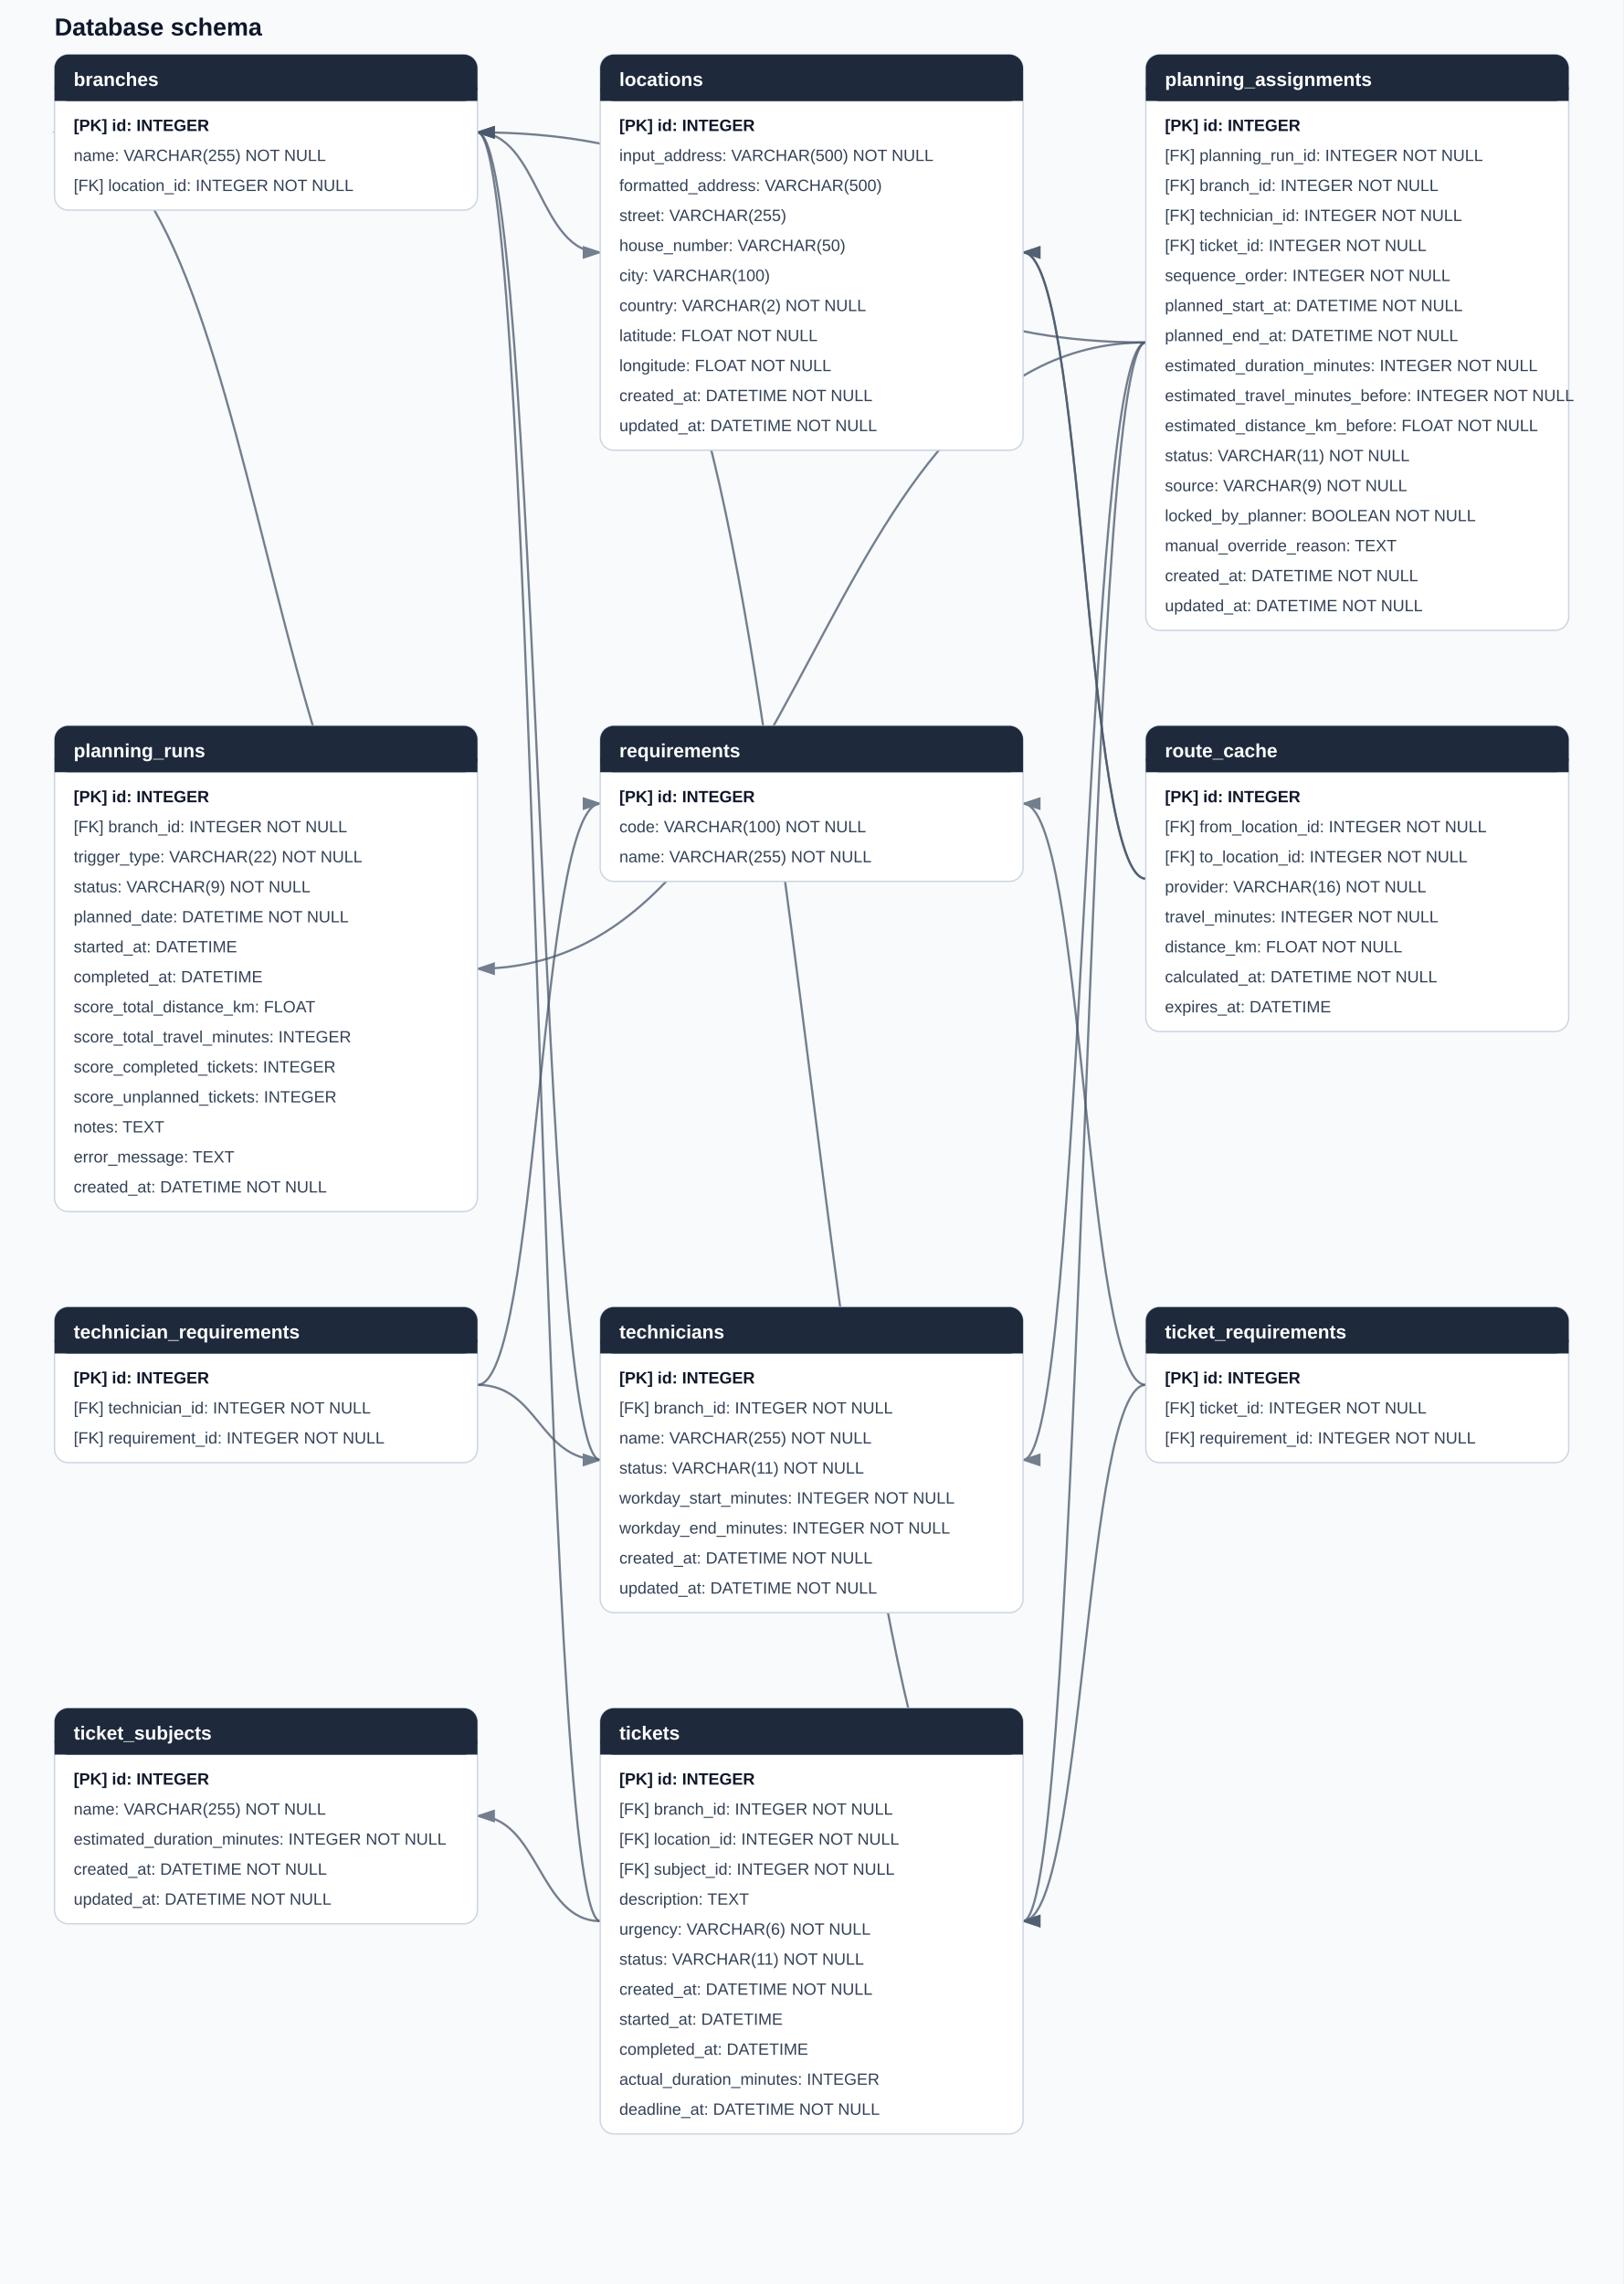
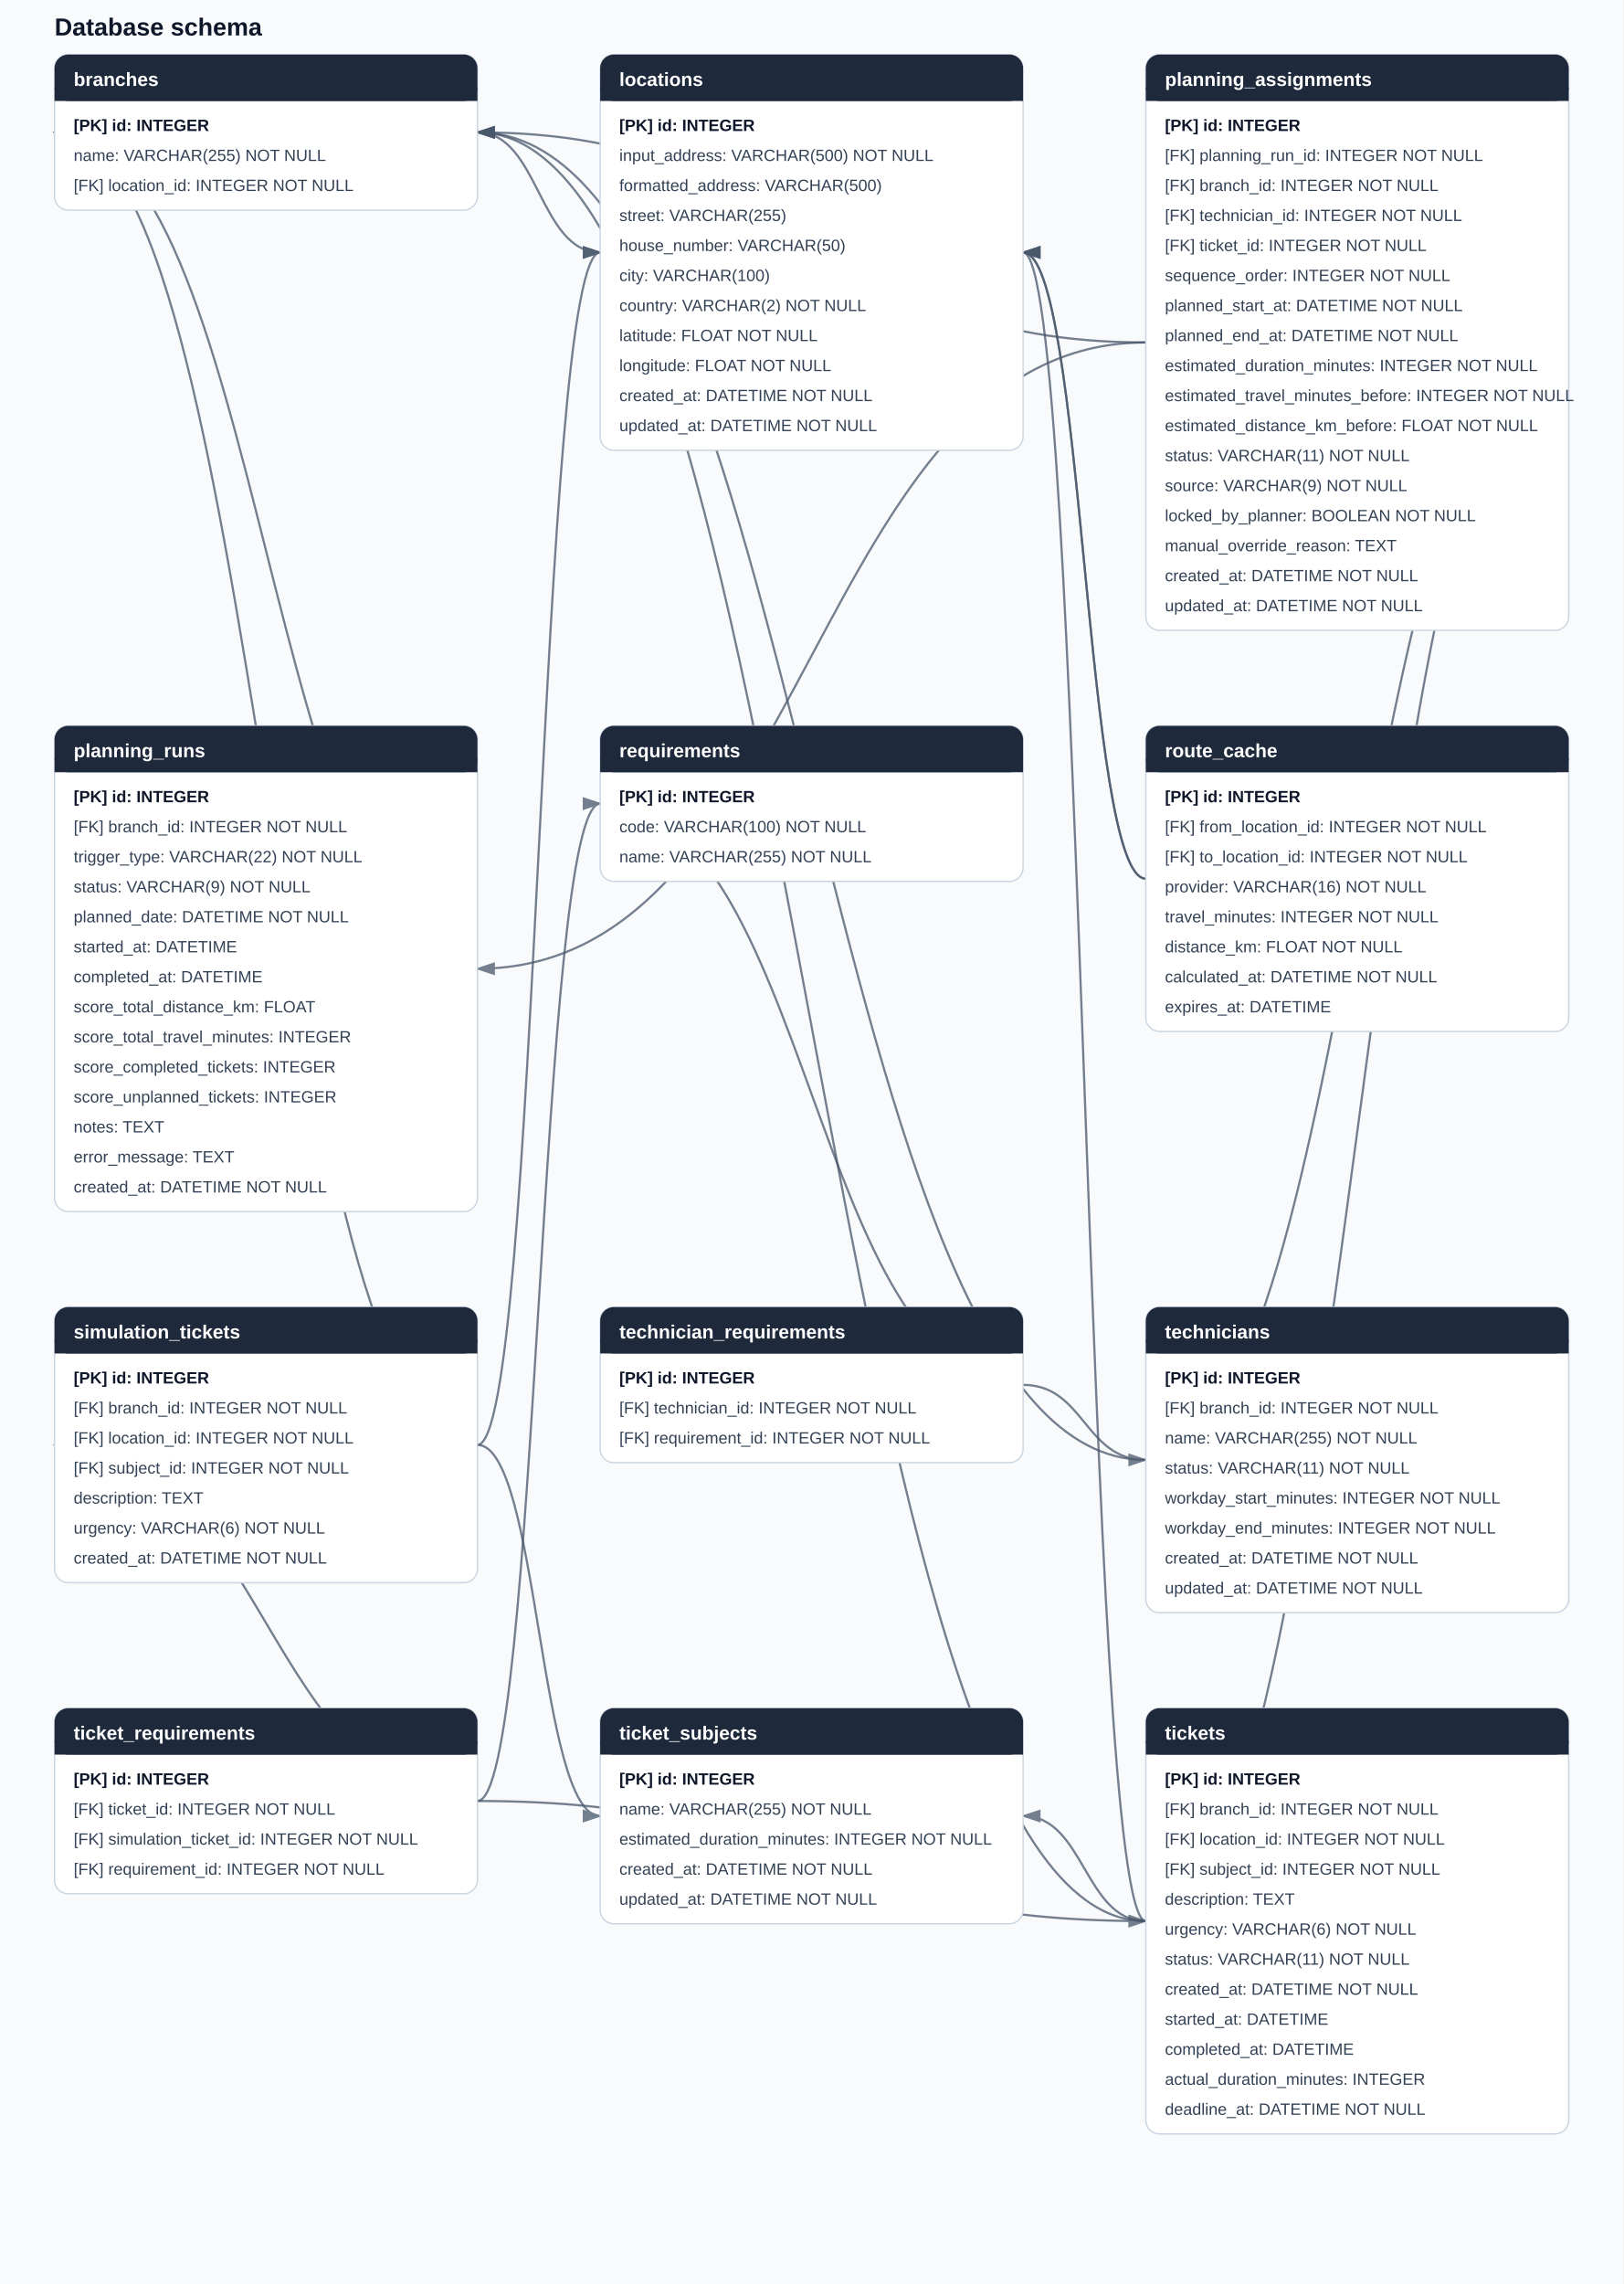
<svg xmlns="http://www.w3.org/2000/svg" width="1190" height="1674" viewBox="0 0 1190 1674">
  <defs>
    <marker id="arrow" markerWidth="10" markerHeight="10" refX="8" refY="3" orient="auto" markerUnits="strokeWidth">
      <path d="M0,0 L0,6 L9,3 z" fill="#475569" />
    </marker>
  </defs>
  <rect width="100%" height="100%" fill="#f8fafc" />
  <text x="40" y="26" font-family="Arial, sans-serif" font-size="18" font-weight="700" fill="#0f172a">Database schema</text>
  <path d="M350,97 C395,97 395,185 440,185" fill="none" stroke="#475569" stroke-width="1.6" marker-end="url(#arrow)" opacity="0.75" />
  <path d="M840,251 C595,251 595,710 350,710" fill="none" stroke="#475569" stroke-width="1.6" marker-end="url(#arrow)" opacity="0.75" />
  <path d="M840,251 C595,251 595,97 350,97" fill="none" stroke="#475569" stroke-width="1.6" marker-end="url(#arrow)" opacity="0.75" />
-   <path d="M840,251 C795,251 795,1070 750,1070" fill="none" stroke="#475569" stroke-width="1.6" marker-end="url(#arrow)" opacity="0.75" />
-   <path d="M840,251 C795,251 795,1408 750,1408" fill="none" stroke="#475569" stroke-width="1.6" marker-end="url(#arrow)" opacity="0.75" />
+   <path d="M1150,251 C995,251 995,1070 840,1070" fill="none" stroke="#475569" stroke-width="1.6" marker-end="url(#arrow)" opacity="0.75" />
+   <path d="M1150,251 C995,251 995,1408 840,1408" fill="none" stroke="#475569" stroke-width="1.6" marker-end="url(#arrow)" opacity="0.75" />
  <path d="M350,710 C195,710 195,97 40,97" fill="none" stroke="#475569" stroke-width="1.6" marker-end="url(#arrow)" opacity="0.75" />
  <path d="M840,644 C795,644 795,185 750,185" fill="none" stroke="#475569" stroke-width="1.6" marker-end="url(#arrow)" opacity="0.75" />
  <path d="M840,644 C795,644 795,185 750,185" fill="none" stroke="#475569" stroke-width="1.6" marker-end="url(#arrow)" opacity="0.75" />
-   <path d="M350,1015 C395,1015 395,1070 440,1070" fill="none" stroke="#475569" stroke-width="1.6" marker-end="url(#arrow)" opacity="0.75" />
-   <path d="M350,1015 C395,1015 395,589 440,589" fill="none" stroke="#475569" stroke-width="1.6" marker-end="url(#arrow)" opacity="0.75" />
-   <path d="M440,1070 C395,1070 395,97 350,97" fill="none" stroke="#475569" stroke-width="1.6" marker-end="url(#arrow)" opacity="0.75" />
-   <path d="M840,1015 C795,1015 795,1408 750,1408" fill="none" stroke="#475569" stroke-width="1.6" marker-end="url(#arrow)" opacity="0.75" />
-   <path d="M840,1015 C795,1015 795,589 750,589" fill="none" stroke="#475569" stroke-width="1.6" marker-end="url(#arrow)" opacity="0.75" />
-   <path d="M440,1408 C395,1408 395,97 350,97" fill="none" stroke="#475569" stroke-width="1.6" marker-end="url(#arrow)" opacity="0.75" />
-   <path d="M750,1408 C595,1408 595,185 440,185" fill="none" stroke="#475569" stroke-width="1.6" marker-end="url(#arrow)" opacity="0.75" />
-   <path d="M440,1408 C395,1408 395,1331 350,1331" fill="none" stroke="#475569" stroke-width="1.6" marker-end="url(#arrow)" opacity="0.75" />
+   <path d="M350,1059 C195,1059 195,97 40,97" fill="none" stroke="#475569" stroke-width="1.6" marker-end="url(#arrow)" opacity="0.75" />
+   <path d="M350,1059 C395,1059 395,185 440,185" fill="none" stroke="#475569" stroke-width="1.6" marker-end="url(#arrow)" opacity="0.75" />
+   <path d="M350,1059 C395,1059 395,1331 440,1331" fill="none" stroke="#475569" stroke-width="1.6" marker-end="url(#arrow)" opacity="0.75" />
+   <path d="M750,1015 C795,1015 795,1070 840,1070" fill="none" stroke="#475569" stroke-width="1.6" marker-end="url(#arrow)" opacity="0.75" />
+   <path d="M750,1015 C595,1015 595,589 440,589" fill="none" stroke="#475569" stroke-width="1.6" marker-end="url(#arrow)" opacity="0.75" />
+   <path d="M840,1070 C595,1070 595,97 350,97" fill="none" stroke="#475569" stroke-width="1.6" marker-end="url(#arrow)" opacity="0.75" />
+   <path d="M350,1320 C595,1320 595,1408 840,1408" fill="none" stroke="#475569" stroke-width="1.6" marker-end="url(#arrow)" opacity="0.75" />
+   <path d="M350,1320 C195,1320 195,1059 40,1059" fill="none" stroke="#475569" stroke-width="1.6" marker-end="url(#arrow)" opacity="0.75" />
+   <path d="M350,1320 C395,1320 395,589 440,589" fill="none" stroke="#475569" stroke-width="1.6" marker-end="url(#arrow)" opacity="0.75" />
+   <path d="M840,1408 C595,1408 595,97 350,97" fill="none" stroke="#475569" stroke-width="1.6" marker-end="url(#arrow)" opacity="0.75" />
+   <path d="M840,1408 C795,1408 795,185 750,185" fill="none" stroke="#475569" stroke-width="1.6" marker-end="url(#arrow)" opacity="0.75" />
+   <path d="M840,1408 C795,1408 795,1331 750,1331" fill="none" stroke="#475569" stroke-width="1.6" marker-end="url(#arrow)" opacity="0.75" />
  <rect x="40" y="40" width="310" height="114" rx="10" fill="#ffffff" stroke="#cbd5e1" />
  <rect x="40" y="40" width="310" height="34" rx="10" fill="#1e293b" />
  <path d="M40,64 H350 V74 H40 Z" fill="#1e293b" />
  <text x="54" y="63" font-family="Arial, sans-serif" font-size="14" font-weight="700" fill="#ffffff">branches</text>
  <text x="54" y="96" font-family="Arial, sans-serif" font-size="12" font-weight="700" fill="#0f172a">[PK] id: INTEGER</text>
  <text x="54" y="118" font-family="Arial, sans-serif" font-size="12" font-weight="400" fill="#334155">name: VARCHAR(255) NOT NULL</text>
  <text x="54" y="140" font-family="Arial, sans-serif" font-size="12" font-weight="400" fill="#334155">[FK] location_id: INTEGER NOT NULL</text>
  <rect x="440" y="40" width="310" height="290" rx="10" fill="#ffffff" stroke="#cbd5e1" />
  <rect x="440" y="40" width="310" height="34" rx="10" fill="#1e293b" />
  <path d="M440,64 H750 V74 H440 Z" fill="#1e293b" />
  <text x="454" y="63" font-family="Arial, sans-serif" font-size="14" font-weight="700" fill="#ffffff">locations</text>
  <text x="454" y="96" font-family="Arial, sans-serif" font-size="12" font-weight="700" fill="#0f172a">[PK] id: INTEGER</text>
  <text x="454" y="118" font-family="Arial, sans-serif" font-size="12" font-weight="400" fill="#334155">input_address: VARCHAR(500) NOT NULL</text>
  <text x="454" y="140" font-family="Arial, sans-serif" font-size="12" font-weight="400" fill="#334155">formatted_address: VARCHAR(500)</text>
  <text x="454" y="162" font-family="Arial, sans-serif" font-size="12" font-weight="400" fill="#334155">street: VARCHAR(255)</text>
  <text x="454" y="184" font-family="Arial, sans-serif" font-size="12" font-weight="400" fill="#334155">house_number: VARCHAR(50)</text>
  <text x="454" y="206" font-family="Arial, sans-serif" font-size="12" font-weight="400" fill="#334155">city: VARCHAR(100)</text>
  <text x="454" y="228" font-family="Arial, sans-serif" font-size="12" font-weight="400" fill="#334155">country: VARCHAR(2) NOT NULL</text>
  <text x="454" y="250" font-family="Arial, sans-serif" font-size="12" font-weight="400" fill="#334155">latitude: FLOAT NOT NULL</text>
  <text x="454" y="272" font-family="Arial, sans-serif" font-size="12" font-weight="400" fill="#334155">longitude: FLOAT NOT NULL</text>
  <text x="454" y="294" font-family="Arial, sans-serif" font-size="12" font-weight="400" fill="#334155">created_at: DATETIME NOT NULL</text>
  <text x="454" y="316" font-family="Arial, sans-serif" font-size="12" font-weight="400" fill="#334155">updated_at: DATETIME NOT NULL</text>
  <rect x="840" y="40" width="310" height="422" rx="10" fill="#ffffff" stroke="#cbd5e1" />
  <rect x="840" y="40" width="310" height="34" rx="10" fill="#1e293b" />
  <path d="M840,64 H1150 V74 H840 Z" fill="#1e293b" />
  <text x="854" y="63" font-family="Arial, sans-serif" font-size="14" font-weight="700" fill="#ffffff">planning_assignments</text>
  <text x="854" y="96" font-family="Arial, sans-serif" font-size="12" font-weight="700" fill="#0f172a">[PK] id: INTEGER</text>
  <text x="854" y="118" font-family="Arial, sans-serif" font-size="12" font-weight="400" fill="#334155">[FK] planning_run_id: INTEGER NOT NULL</text>
  <text x="854" y="140" font-family="Arial, sans-serif" font-size="12" font-weight="400" fill="#334155">[FK] branch_id: INTEGER NOT NULL</text>
  <text x="854" y="162" font-family="Arial, sans-serif" font-size="12" font-weight="400" fill="#334155">[FK] technician_id: INTEGER NOT NULL</text>
  <text x="854" y="184" font-family="Arial, sans-serif" font-size="12" font-weight="400" fill="#334155">[FK] ticket_id: INTEGER NOT NULL</text>
  <text x="854" y="206" font-family="Arial, sans-serif" font-size="12" font-weight="400" fill="#334155">sequence_order: INTEGER NOT NULL</text>
  <text x="854" y="228" font-family="Arial, sans-serif" font-size="12" font-weight="400" fill="#334155">planned_start_at: DATETIME NOT NULL</text>
  <text x="854" y="250" font-family="Arial, sans-serif" font-size="12" font-weight="400" fill="#334155">planned_end_at: DATETIME NOT NULL</text>
  <text x="854" y="272" font-family="Arial, sans-serif" font-size="12" font-weight="400" fill="#334155">estimated_duration_minutes: INTEGER NOT NULL</text>
  <text x="854" y="294" font-family="Arial, sans-serif" font-size="12" font-weight="400" fill="#334155">estimated_travel_minutes_before: INTEGER NOT NULL</text>
  <text x="854" y="316" font-family="Arial, sans-serif" font-size="12" font-weight="400" fill="#334155">estimated_distance_km_before: FLOAT NOT NULL</text>
  <text x="854" y="338" font-family="Arial, sans-serif" font-size="12" font-weight="400" fill="#334155">status: VARCHAR(11) NOT NULL</text>
  <text x="854" y="360" font-family="Arial, sans-serif" font-size="12" font-weight="400" fill="#334155">source: VARCHAR(9) NOT NULL</text>
  <text x="854" y="382" font-family="Arial, sans-serif" font-size="12" font-weight="400" fill="#334155">locked_by_planner: BOOLEAN NOT NULL</text>
  <text x="854" y="404" font-family="Arial, sans-serif" font-size="12" font-weight="400" fill="#334155">manual_override_reason: TEXT</text>
  <text x="854" y="426" font-family="Arial, sans-serif" font-size="12" font-weight="400" fill="#334155">created_at: DATETIME NOT NULL</text>
  <text x="854" y="448" font-family="Arial, sans-serif" font-size="12" font-weight="400" fill="#334155">updated_at: DATETIME NOT NULL</text>
  <rect x="40" y="532" width="310" height="356" rx="10" fill="#ffffff" stroke="#cbd5e1" />
  <rect x="40" y="532" width="310" height="34" rx="10" fill="#1e293b" />
  <path d="M40,556 H350 V566 H40 Z" fill="#1e293b" />
  <text x="54" y="555" font-family="Arial, sans-serif" font-size="14" font-weight="700" fill="#ffffff">planning_runs</text>
  <text x="54" y="588" font-family="Arial, sans-serif" font-size="12" font-weight="700" fill="#0f172a">[PK] id: INTEGER</text>
  <text x="54" y="610" font-family="Arial, sans-serif" font-size="12" font-weight="400" fill="#334155">[FK] branch_id: INTEGER NOT NULL</text>
  <text x="54" y="632" font-family="Arial, sans-serif" font-size="12" font-weight="400" fill="#334155">trigger_type: VARCHAR(22) NOT NULL</text>
  <text x="54" y="654" font-family="Arial, sans-serif" font-size="12" font-weight="400" fill="#334155">status: VARCHAR(9) NOT NULL</text>
  <text x="54" y="676" font-family="Arial, sans-serif" font-size="12" font-weight="400" fill="#334155">planned_date: DATETIME NOT NULL</text>
  <text x="54" y="698" font-family="Arial, sans-serif" font-size="12" font-weight="400" fill="#334155">started_at: DATETIME</text>
  <text x="54" y="720" font-family="Arial, sans-serif" font-size="12" font-weight="400" fill="#334155">completed_at: DATETIME</text>
  <text x="54" y="742" font-family="Arial, sans-serif" font-size="12" font-weight="400" fill="#334155">score_total_distance_km: FLOAT</text>
  <text x="54" y="764" font-family="Arial, sans-serif" font-size="12" font-weight="400" fill="#334155">score_total_travel_minutes: INTEGER</text>
  <text x="54" y="786" font-family="Arial, sans-serif" font-size="12" font-weight="400" fill="#334155">score_completed_tickets: INTEGER</text>
  <text x="54" y="808" font-family="Arial, sans-serif" font-size="12" font-weight="400" fill="#334155">score_unplanned_tickets: INTEGER</text>
  <text x="54" y="830" font-family="Arial, sans-serif" font-size="12" font-weight="400" fill="#334155">notes: TEXT</text>
  <text x="54" y="852" font-family="Arial, sans-serif" font-size="12" font-weight="400" fill="#334155">error_message: TEXT</text>
  <text x="54" y="874" font-family="Arial, sans-serif" font-size="12" font-weight="400" fill="#334155">created_at: DATETIME NOT NULL</text>
  <rect x="440" y="532" width="310" height="114" rx="10" fill="#ffffff" stroke="#cbd5e1" />
  <rect x="440" y="532" width="310" height="34" rx="10" fill="#1e293b" />
  <path d="M440,556 H750 V566 H440 Z" fill="#1e293b" />
  <text x="454" y="555" font-family="Arial, sans-serif" font-size="14" font-weight="700" fill="#ffffff">requirements</text>
  <text x="454" y="588" font-family="Arial, sans-serif" font-size="12" font-weight="700" fill="#0f172a">[PK] id: INTEGER</text>
  <text x="454" y="610" font-family="Arial, sans-serif" font-size="12" font-weight="400" fill="#334155">code: VARCHAR(100) NOT NULL</text>
  <text x="454" y="632" font-family="Arial, sans-serif" font-size="12" font-weight="400" fill="#334155">name: VARCHAR(255) NOT NULL</text>
  <rect x="840" y="532" width="310" height="224" rx="10" fill="#ffffff" stroke="#cbd5e1" />
  <rect x="840" y="532" width="310" height="34" rx="10" fill="#1e293b" />
  <path d="M840,556 H1150 V566 H840 Z" fill="#1e293b" />
  <text x="854" y="555" font-family="Arial, sans-serif" font-size="14" font-weight="700" fill="#ffffff">route_cache</text>
  <text x="854" y="588" font-family="Arial, sans-serif" font-size="12" font-weight="700" fill="#0f172a">[PK] id: INTEGER</text>
  <text x="854" y="610" font-family="Arial, sans-serif" font-size="12" font-weight="400" fill="#334155">[FK] from_location_id: INTEGER NOT NULL</text>
  <text x="854" y="632" font-family="Arial, sans-serif" font-size="12" font-weight="400" fill="#334155">[FK] to_location_id: INTEGER NOT NULL</text>
  <text x="854" y="654" font-family="Arial, sans-serif" font-size="12" font-weight="400" fill="#334155">provider: VARCHAR(16) NOT NULL</text>
  <text x="854" y="676" font-family="Arial, sans-serif" font-size="12" font-weight="400" fill="#334155">travel_minutes: INTEGER NOT NULL</text>
  <text x="854" y="698" font-family="Arial, sans-serif" font-size="12" font-weight="400" fill="#334155">distance_km: FLOAT NOT NULL</text>
  <text x="854" y="720" font-family="Arial, sans-serif" font-size="12" font-weight="400" fill="#334155">calculated_at: DATETIME NOT NULL</text>
  <text x="854" y="742" font-family="Arial, sans-serif" font-size="12" font-weight="400" fill="#334155">expires_at: DATETIME</text>
-   <rect x="40" y="958" width="310" height="114" rx="10" fill="#ffffff" stroke="#cbd5e1" />
+   <rect x="40" y="958" width="310" height="202" rx="10" fill="#ffffff" stroke="#cbd5e1" />
  <rect x="40" y="958" width="310" height="34" rx="10" fill="#1e293b" />
  <path d="M40,982 H350 V992 H40 Z" fill="#1e293b" />
-   <text x="54" y="981" font-family="Arial, sans-serif" font-size="14" font-weight="700" fill="#ffffff">technician_requirements</text>
+   <text x="54" y="981" font-family="Arial, sans-serif" font-size="14" font-weight="700" fill="#ffffff">simulation_tickets</text>
  <text x="54" y="1014" font-family="Arial, sans-serif" font-size="12" font-weight="700" fill="#0f172a">[PK] id: INTEGER</text>
-   <text x="54" y="1036" font-family="Arial, sans-serif" font-size="12" font-weight="400" fill="#334155">[FK] technician_id: INTEGER NOT NULL</text>
-   <text x="54" y="1058" font-family="Arial, sans-serif" font-size="12" font-weight="400" fill="#334155">[FK] requirement_id: INTEGER NOT NULL</text>
-   <rect x="440" y="958" width="310" height="224" rx="10" fill="#ffffff" stroke="#cbd5e1" />
+   <text x="54" y="1036" font-family="Arial, sans-serif" font-size="12" font-weight="400" fill="#334155">[FK] branch_id: INTEGER NOT NULL</text>
+   <text x="54" y="1058" font-family="Arial, sans-serif" font-size="12" font-weight="400" fill="#334155">[FK] location_id: INTEGER NOT NULL</text>
+   <text x="54" y="1080" font-family="Arial, sans-serif" font-size="12" font-weight="400" fill="#334155">[FK] subject_id: INTEGER NOT NULL</text>
+   <text x="54" y="1102" font-family="Arial, sans-serif" font-size="12" font-weight="400" fill="#334155">description: TEXT</text>
+   <text x="54" y="1124" font-family="Arial, sans-serif" font-size="12" font-weight="400" fill="#334155">urgency: VARCHAR(6) NOT NULL</text>
+   <text x="54" y="1146" font-family="Arial, sans-serif" font-size="12" font-weight="400" fill="#334155">created_at: DATETIME NOT NULL</text>
+   <rect x="440" y="958" width="310" height="114" rx="10" fill="#ffffff" stroke="#cbd5e1" />
  <rect x="440" y="958" width="310" height="34" rx="10" fill="#1e293b" />
  <path d="M440,982 H750 V992 H440 Z" fill="#1e293b" />
-   <text x="454" y="981" font-family="Arial, sans-serif" font-size="14" font-weight="700" fill="#ffffff">technicians</text>
+   <text x="454" y="981" font-family="Arial, sans-serif" font-size="14" font-weight="700" fill="#ffffff">technician_requirements</text>
  <text x="454" y="1014" font-family="Arial, sans-serif" font-size="12" font-weight="700" fill="#0f172a">[PK] id: INTEGER</text>
-   <text x="454" y="1036" font-family="Arial, sans-serif" font-size="12" font-weight="400" fill="#334155">[FK] branch_id: INTEGER NOT NULL</text>
-   <text x="454" y="1058" font-family="Arial, sans-serif" font-size="12" font-weight="400" fill="#334155">name: VARCHAR(255) NOT NULL</text>
-   <text x="454" y="1080" font-family="Arial, sans-serif" font-size="12" font-weight="400" fill="#334155">status: VARCHAR(11) NOT NULL</text>
-   <text x="454" y="1102" font-family="Arial, sans-serif" font-size="12" font-weight="400" fill="#334155">workday_start_minutes: INTEGER NOT NULL</text>
-   <text x="454" y="1124" font-family="Arial, sans-serif" font-size="12" font-weight="400" fill="#334155">workday_end_minutes: INTEGER NOT NULL</text>
-   <text x="454" y="1146" font-family="Arial, sans-serif" font-size="12" font-weight="400" fill="#334155">created_at: DATETIME NOT NULL</text>
-   <text x="454" y="1168" font-family="Arial, sans-serif" font-size="12" font-weight="400" fill="#334155">updated_at: DATETIME NOT NULL</text>
-   <rect x="840" y="958" width="310" height="114" rx="10" fill="#ffffff" stroke="#cbd5e1" />
+   <text x="454" y="1036" font-family="Arial, sans-serif" font-size="12" font-weight="400" fill="#334155">[FK] technician_id: INTEGER NOT NULL</text>
+   <text x="454" y="1058" font-family="Arial, sans-serif" font-size="12" font-weight="400" fill="#334155">[FK] requirement_id: INTEGER NOT NULL</text>
+   <rect x="840" y="958" width="310" height="224" rx="10" fill="#ffffff" stroke="#cbd5e1" />
  <rect x="840" y="958" width="310" height="34" rx="10" fill="#1e293b" />
  <path d="M840,982 H1150 V992 H840 Z" fill="#1e293b" />
-   <text x="854" y="981" font-family="Arial, sans-serif" font-size="14" font-weight="700" fill="#ffffff">ticket_requirements</text>
+   <text x="854" y="981" font-family="Arial, sans-serif" font-size="14" font-weight="700" fill="#ffffff">technicians</text>
  <text x="854" y="1014" font-family="Arial, sans-serif" font-size="12" font-weight="700" fill="#0f172a">[PK] id: INTEGER</text>
-   <text x="854" y="1036" font-family="Arial, sans-serif" font-size="12" font-weight="400" fill="#334155">[FK] ticket_id: INTEGER NOT NULL</text>
-   <text x="854" y="1058" font-family="Arial, sans-serif" font-size="12" font-weight="400" fill="#334155">[FK] requirement_id: INTEGER NOT NULL</text>
-   <rect x="40" y="1252" width="310" height="158" rx="10" fill="#ffffff" stroke="#cbd5e1" />
+   <text x="854" y="1036" font-family="Arial, sans-serif" font-size="12" font-weight="400" fill="#334155">[FK] branch_id: INTEGER NOT NULL</text>
+   <text x="854" y="1058" font-family="Arial, sans-serif" font-size="12" font-weight="400" fill="#334155">name: VARCHAR(255) NOT NULL</text>
+   <text x="854" y="1080" font-family="Arial, sans-serif" font-size="12" font-weight="400" fill="#334155">status: VARCHAR(11) NOT NULL</text>
+   <text x="854" y="1102" font-family="Arial, sans-serif" font-size="12" font-weight="400" fill="#334155">workday_start_minutes: INTEGER NOT NULL</text>
+   <text x="854" y="1124" font-family="Arial, sans-serif" font-size="12" font-weight="400" fill="#334155">workday_end_minutes: INTEGER NOT NULL</text>
+   <text x="854" y="1146" font-family="Arial, sans-serif" font-size="12" font-weight="400" fill="#334155">created_at: DATETIME NOT NULL</text>
+   <text x="854" y="1168" font-family="Arial, sans-serif" font-size="12" font-weight="400" fill="#334155">updated_at: DATETIME NOT NULL</text>
+   <rect x="40" y="1252" width="310" height="136" rx="10" fill="#ffffff" stroke="#cbd5e1" />
  <rect x="40" y="1252" width="310" height="34" rx="10" fill="#1e293b" />
  <path d="M40,1276 H350 V1286 H40 Z" fill="#1e293b" />
-   <text x="54" y="1275" font-family="Arial, sans-serif" font-size="14" font-weight="700" fill="#ffffff">ticket_subjects</text>
+   <text x="54" y="1275" font-family="Arial, sans-serif" font-size="14" font-weight="700" fill="#ffffff">ticket_requirements</text>
  <text x="54" y="1308" font-family="Arial, sans-serif" font-size="12" font-weight="700" fill="#0f172a">[PK] id: INTEGER</text>
-   <text x="54" y="1330" font-family="Arial, sans-serif" font-size="12" font-weight="400" fill="#334155">name: VARCHAR(255) NOT NULL</text>
-   <text x="54" y="1352" font-family="Arial, sans-serif" font-size="12" font-weight="400" fill="#334155">estimated_duration_minutes: INTEGER NOT NULL</text>
-   <text x="54" y="1374" font-family="Arial, sans-serif" font-size="12" font-weight="400" fill="#334155">created_at: DATETIME NOT NULL</text>
-   <text x="54" y="1396" font-family="Arial, sans-serif" font-size="12" font-weight="400" fill="#334155">updated_at: DATETIME NOT NULL</text>
-   <rect x="440" y="1252" width="310" height="312" rx="10" fill="#ffffff" stroke="#cbd5e1" />
+   <text x="54" y="1330" font-family="Arial, sans-serif" font-size="12" font-weight="400" fill="#334155">[FK] ticket_id: INTEGER NOT NULL</text>
+   <text x="54" y="1352" font-family="Arial, sans-serif" font-size="12" font-weight="400" fill="#334155">[FK] simulation_ticket_id: INTEGER NOT NULL</text>
+   <text x="54" y="1374" font-family="Arial, sans-serif" font-size="12" font-weight="400" fill="#334155">[FK] requirement_id: INTEGER NOT NULL</text>
+   <rect x="440" y="1252" width="310" height="158" rx="10" fill="#ffffff" stroke="#cbd5e1" />
  <rect x="440" y="1252" width="310" height="34" rx="10" fill="#1e293b" />
  <path d="M440,1276 H750 V1286 H440 Z" fill="#1e293b" />
-   <text x="454" y="1275" font-family="Arial, sans-serif" font-size="14" font-weight="700" fill="#ffffff">tickets</text>
+   <text x="454" y="1275" font-family="Arial, sans-serif" font-size="14" font-weight="700" fill="#ffffff">ticket_subjects</text>
  <text x="454" y="1308" font-family="Arial, sans-serif" font-size="12" font-weight="700" fill="#0f172a">[PK] id: INTEGER</text>
-   <text x="454" y="1330" font-family="Arial, sans-serif" font-size="12" font-weight="400" fill="#334155">[FK] branch_id: INTEGER NOT NULL</text>
-   <text x="454" y="1352" font-family="Arial, sans-serif" font-size="12" font-weight="400" fill="#334155">[FK] location_id: INTEGER NOT NULL</text>
-   <text x="454" y="1374" font-family="Arial, sans-serif" font-size="12" font-weight="400" fill="#334155">[FK] subject_id: INTEGER NOT NULL</text>
-   <text x="454" y="1396" font-family="Arial, sans-serif" font-size="12" font-weight="400" fill="#334155">description: TEXT</text>
-   <text x="454" y="1418" font-family="Arial, sans-serif" font-size="12" font-weight="400" fill="#334155">urgency: VARCHAR(6) NOT NULL</text>
-   <text x="454" y="1440" font-family="Arial, sans-serif" font-size="12" font-weight="400" fill="#334155">status: VARCHAR(11) NOT NULL</text>
-   <text x="454" y="1462" font-family="Arial, sans-serif" font-size="12" font-weight="400" fill="#334155">created_at: DATETIME NOT NULL</text>
-   <text x="454" y="1484" font-family="Arial, sans-serif" font-size="12" font-weight="400" fill="#334155">started_at: DATETIME</text>
-   <text x="454" y="1506" font-family="Arial, sans-serif" font-size="12" font-weight="400" fill="#334155">completed_at: DATETIME</text>
-   <text x="454" y="1528" font-family="Arial, sans-serif" font-size="12" font-weight="400" fill="#334155">actual_duration_minutes: INTEGER</text>
-   <text x="454" y="1550" font-family="Arial, sans-serif" font-size="12" font-weight="400" fill="#334155">deadline_at: DATETIME NOT NULL</text>
+   <text x="454" y="1330" font-family="Arial, sans-serif" font-size="12" font-weight="400" fill="#334155">name: VARCHAR(255) NOT NULL</text>
+   <text x="454" y="1352" font-family="Arial, sans-serif" font-size="12" font-weight="400" fill="#334155">estimated_duration_minutes: INTEGER NOT NULL</text>
+   <text x="454" y="1374" font-family="Arial, sans-serif" font-size="12" font-weight="400" fill="#334155">created_at: DATETIME NOT NULL</text>
+   <text x="454" y="1396" font-family="Arial, sans-serif" font-size="12" font-weight="400" fill="#334155">updated_at: DATETIME NOT NULL</text>
+   <rect x="840" y="1252" width="310" height="312" rx="10" fill="#ffffff" stroke="#cbd5e1" />
+   <rect x="840" y="1252" width="310" height="34" rx="10" fill="#1e293b" />
+   <path d="M840,1276 H1150 V1286 H840 Z" fill="#1e293b" />
+   <text x="854" y="1275" font-family="Arial, sans-serif" font-size="14" font-weight="700" fill="#ffffff">tickets</text>
+   <text x="854" y="1308" font-family="Arial, sans-serif" font-size="12" font-weight="700" fill="#0f172a">[PK] id: INTEGER</text>
+   <text x="854" y="1330" font-family="Arial, sans-serif" font-size="12" font-weight="400" fill="#334155">[FK] branch_id: INTEGER NOT NULL</text>
+   <text x="854" y="1352" font-family="Arial, sans-serif" font-size="12" font-weight="400" fill="#334155">[FK] location_id: INTEGER NOT NULL</text>
+   <text x="854" y="1374" font-family="Arial, sans-serif" font-size="12" font-weight="400" fill="#334155">[FK] subject_id: INTEGER NOT NULL</text>
+   <text x="854" y="1396" font-family="Arial, sans-serif" font-size="12" font-weight="400" fill="#334155">description: TEXT</text>
+   <text x="854" y="1418" font-family="Arial, sans-serif" font-size="12" font-weight="400" fill="#334155">urgency: VARCHAR(6) NOT NULL</text>
+   <text x="854" y="1440" font-family="Arial, sans-serif" font-size="12" font-weight="400" fill="#334155">status: VARCHAR(11) NOT NULL</text>
+   <text x="854" y="1462" font-family="Arial, sans-serif" font-size="12" font-weight="400" fill="#334155">created_at: DATETIME NOT NULL</text>
+   <text x="854" y="1484" font-family="Arial, sans-serif" font-size="12" font-weight="400" fill="#334155">started_at: DATETIME</text>
+   <text x="854" y="1506" font-family="Arial, sans-serif" font-size="12" font-weight="400" fill="#334155">completed_at: DATETIME</text>
+   <text x="854" y="1528" font-family="Arial, sans-serif" font-size="12" font-weight="400" fill="#334155">actual_duration_minutes: INTEGER</text>
+   <text x="854" y="1550" font-family="Arial, sans-serif" font-size="12" font-weight="400" fill="#334155">deadline_at: DATETIME NOT NULL</text>
</svg>
